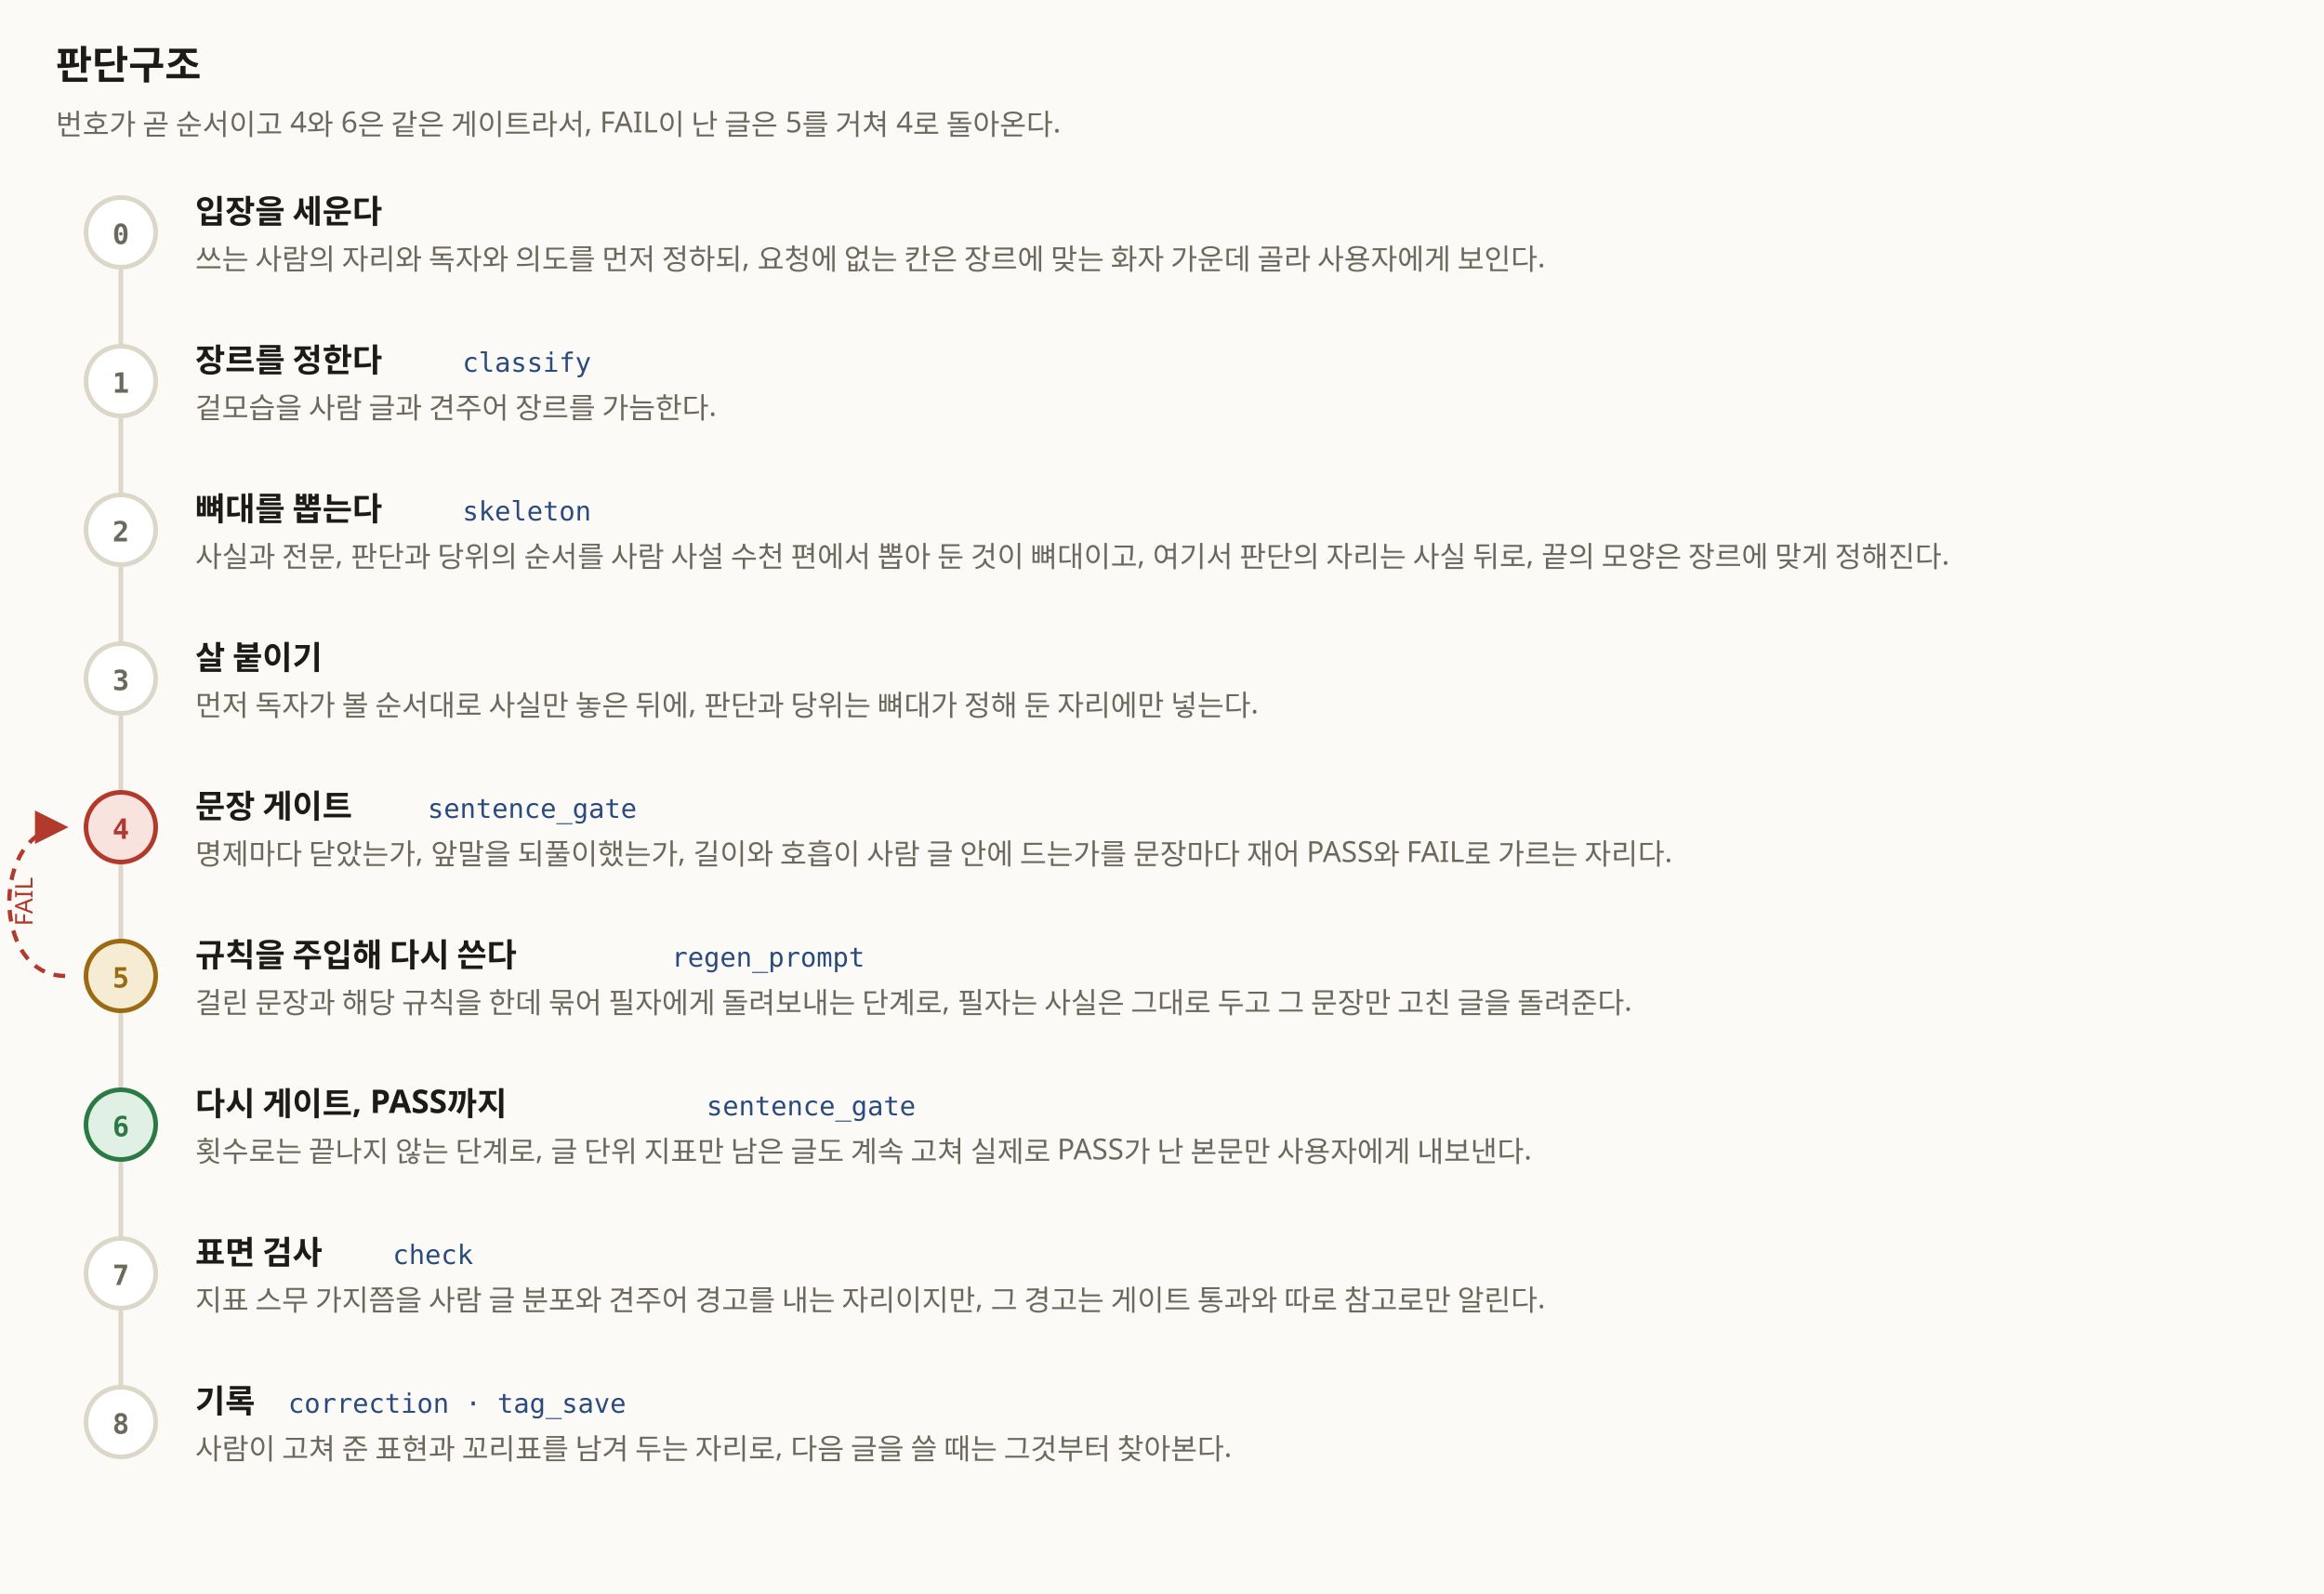
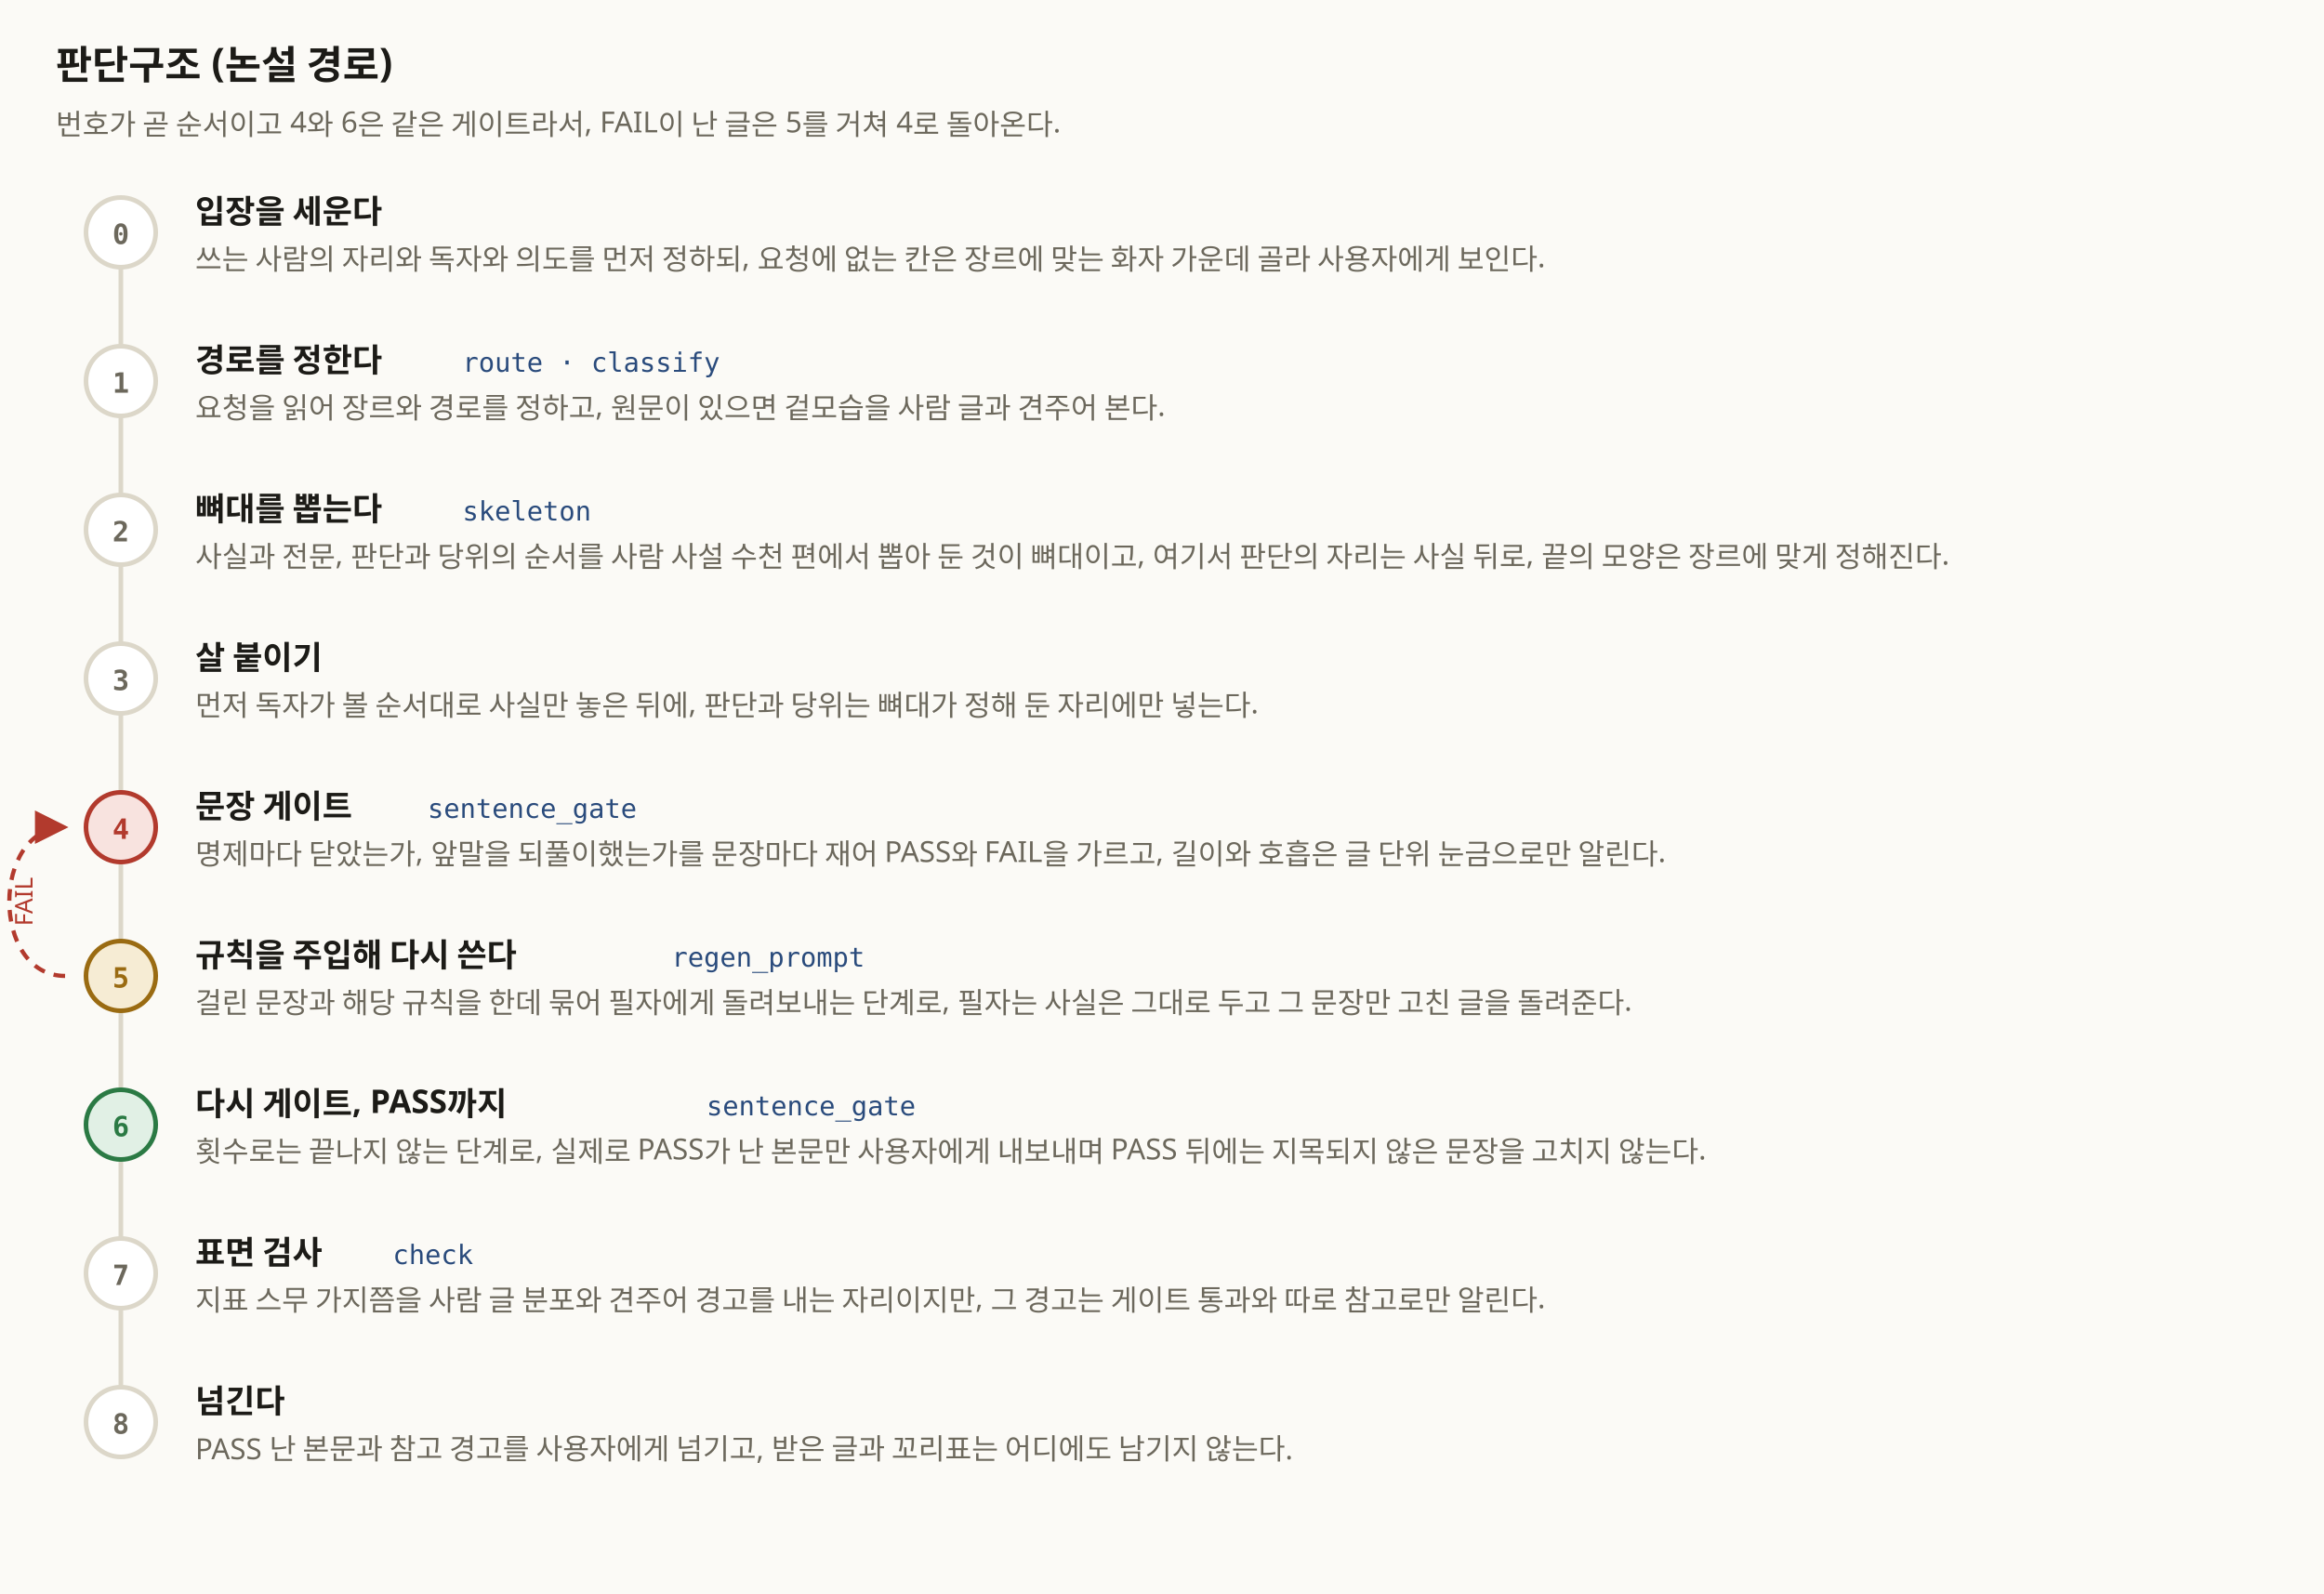
<svg xmlns="http://www.w3.org/2000/svg" viewBox="0 0 1000 686" width="1000" height="686" font-family="Noto Sans KR, Apple SD Gothic Neo, Malgun Gothic, sans-serif" font-size="14">
  <defs>
    <marker id="ah" viewBox="0 0 10 10" refX="9" refY="5" markerWidth="8" markerHeight="8" orient="auto">
      <path d="M0,0 L10,5 L0,10 z" fill="#b23a2d" />
    </marker>
  </defs>
  <rect width="1000" height="686" fill="#fbfaf6" />
-   <text x="24" y="34" font-size="17" font-weight="700" fill="#1c1b17">판단구조</text>
+   <text x="24" y="34" font-size="17" font-weight="700" fill="#1c1b17">판단구조 (논설 경로)</text>
  <text x="24" y="58" font-size="12.5" fill="#6c685c">번호가 곧 순서이고 4와 6은 같은 게이트라서, FAIL이 난 글은 5를 거쳐 4로 돌아온다.</text>
  <line x1="52" y1="100" x2="52" y2="612" stroke="#dcd7c9" stroke-width="2" />
  <circle cx="52" cy="100" r="15" fill="#fff" stroke="#dcd7c9" stroke-width="2" />
  <text x="52" y="105" text-anchor="middle" font-family="monospace" font-size="12" font-weight="600" fill="#6c685c">0</text>
  <text x="84" y="96" font-weight="700" fill="#1c1b17">입장을 세운다</text>
  <text x="84" y="116" font-size="12.5" fill="#6c685c">쓰는 사람의 자리와 독자와 의도를 먼저 정하되, 요청에 없는 칸은 장르에 맞는 화자 가운데 골라 사용자에게 보인다.</text>
  <circle cx="52" cy="164" r="15" fill="#fff" stroke="#dcd7c9" stroke-width="2" />
  <text x="52" y="169" text-anchor="middle" font-family="monospace" font-size="12" font-weight="600" fill="#6c685c">1</text>
-   <text x="84" y="160" font-weight="700" fill="#1c1b17">장르를 정한다</text>
-   <text x="199" y="160" font-family="monospace" font-size="11.5" fill="#2a4b7c">classify</text>
-   <text x="84" y="180" font-size="12.5" fill="#6c685c">겉모습을 사람 글과 견주어 장르를 가늠한다.</text>
+   <text x="84" y="160" font-weight="700" fill="#1c1b17">경로를 정한다</text>
+   <text x="199" y="160" font-family="monospace" font-size="11.5" fill="#2a4b7c">route · classify</text>
+   <text x="84" y="180" font-size="12.5" fill="#6c685c">요청을 읽어 장르와 경로를 정하고, 원문이 있으면 겉모습을 사람 글과 견주어 본다.</text>
  <circle cx="52" cy="228" r="15" fill="#fff" stroke="#dcd7c9" stroke-width="2" />
  <text x="52" y="233" text-anchor="middle" font-family="monospace" font-size="12" font-weight="600" fill="#6c685c">2</text>
  <text x="84" y="224" font-weight="700" fill="#1c1b17">뼈대를 뽑는다</text>
  <text x="199" y="224" font-family="monospace" font-size="11.5" fill="#2a4b7c">skeleton</text>
  <text x="84" y="244" font-size="12.5" fill="#6c685c">사실과 전문, 판단과 당위의 순서를 사람 사설 수천 편에서 뽑아 둔 것이 뼈대이고, 여기서 판단의 자리는 사실 뒤로, 끝의 모양은 장르에 맞게 정해진다.</text>
  <circle cx="52" cy="292" r="15" fill="#fff" stroke="#dcd7c9" stroke-width="2" />
  <text x="52" y="297" text-anchor="middle" font-family="monospace" font-size="12" font-weight="600" fill="#6c685c">3</text>
  <text x="84" y="288" font-weight="700" fill="#1c1b17">살 붙이기</text>
  <text x="84" y="308" font-size="12.5" fill="#6c685c">먼저 독자가 볼 순서대로 사실만 놓은 뒤에, 판단과 당위는 뼈대가 정해 둔 자리에만 넣는다.</text>
  <circle cx="52" cy="356" r="15" fill="#f8e3df" stroke="#b23a2d" stroke-width="2" />
  <text x="52" y="361" text-anchor="middle" font-family="monospace" font-size="12" font-weight="600" fill="#b23a2d">4</text>
  <text x="84" y="352" font-weight="700" fill="#1c1b17">문장 게이트</text>
  <text x="184" y="352" font-family="monospace" font-size="11.5" fill="#2a4b7c">sentence_gate</text>
-   <text x="84" y="372" font-size="12.5" fill="#6c685c">명제마다 닫았는가, 앞말을 되풀이했는가, 길이와 호흡이 사람 글 안에 드는가를 문장마다 재어 PASS와 FAIL로 가르는 자리다.</text>
+   <text x="84" y="372" font-size="12.5" fill="#6c685c">명제마다 닫았는가, 앞말을 되풀이했는가를 문장마다 재어 PASS와 FAIL을 가르고, 길이와 호흡은 글 단위 눈금으로만 알린다.</text>
  <circle cx="52" cy="420" r="15" fill="#f6ecd4" stroke="#9a6b12" stroke-width="2" />
  <text x="52" y="425" text-anchor="middle" font-family="monospace" font-size="12" font-weight="600" fill="#9a6b12">5</text>
  <text x="84" y="416" font-weight="700" fill="#1c1b17">규칙을 주입해 다시 쓴다</text>
  <text x="289" y="416" font-family="monospace" font-size="11.5" fill="#2a4b7c">regen_prompt</text>
  <text x="84" y="436" font-size="12.5" fill="#6c685c">걸린 문장과 해당 규칙을 한데 묶어 필자에게 돌려보내는 단계로, 필자는 사실은 그대로 두고 그 문장만 고친 글을 돌려준다.</text>
  <circle cx="52" cy="484" r="15" fill="#e1f0e5" stroke="#2b7a44" stroke-width="2" />
  <text x="52" y="489" text-anchor="middle" font-family="monospace" font-size="12" font-weight="600" fill="#2b7a44">6</text>
  <text x="84" y="480" font-weight="700" fill="#1c1b17">다시 게이트, PASS까지</text>
  <text x="304" y="480" font-family="monospace" font-size="11.5" fill="#2a4b7c">sentence_gate</text>
-   <text x="84" y="500" font-size="12.5" fill="#6c685c">횟수로는 끝나지 않는 단계로, 글 단위 지표만 남은 글도 계속 고쳐 실제로 PASS가 난 본문만 사용자에게 내보낸다.</text>
+   <text x="84" y="500" font-size="12.5" fill="#6c685c">횟수로는 끝나지 않는 단계로, 실제로 PASS가 난 본문만 사용자에게 내보내며 PASS 뒤에는 지목되지 않은 문장을 고치지 않는다.</text>
  <circle cx="52" cy="548" r="15" fill="#fff" stroke="#dcd7c9" stroke-width="2" />
  <text x="52" y="553" text-anchor="middle" font-family="monospace" font-size="12" font-weight="600" fill="#6c685c">7</text>
  <text x="84" y="544" font-weight="700" fill="#1c1b17">표면 검사</text>
  <text x="169" y="544" font-family="monospace" font-size="11.5" fill="#2a4b7c">check</text>
  <text x="84" y="564" font-size="12.5" fill="#6c685c">지표 스무 가지쯤을 사람 글 분포와 견주어 경고를 내는 자리이지만, 그 경고는 게이트 통과와 따로 참고로만 알린다.</text>
  <circle cx="52" cy="612" r="15" fill="#fff" stroke="#dcd7c9" stroke-width="2" />
  <text x="52" y="617" text-anchor="middle" font-family="monospace" font-size="12" font-weight="600" fill="#6c685c">8</text>
-   <text x="84" y="608" font-weight="700" fill="#1c1b17">기록</text>
-   <text x="124" y="608" font-family="monospace" font-size="11.5" fill="#2a4b7c">correction · tag_save</text>
-   <text x="84" y="628" font-size="12.5" fill="#6c685c">사람이 고쳐 준 표현과 꼬리표를 남겨 두는 자리로, 다음 글을 쓸 때는 그것부터 찾아본다.</text>
+   <text x="84" y="608" font-weight="700" fill="#1c1b17">넘긴다</text>
+   <text x="84" y="628" font-size="12.5" fill="#6c685c">PASS 난 본문과 참고 경고를 사용자에게 넘기고, 받은 글과 꼬리표는 어디에도 남기지 않는다.</text>
  <path d="M28,420 C-4,420 -4,356 28,356" stroke="#b23a2d" stroke-width="1.8" fill="none" stroke-dasharray="5 4" marker-end="url(#ah)" />
  <text x="14" y="388" font-size="10.5" fill="#b23a2d" transform="rotate(-90 14 388)" text-anchor="middle">FAIL</text>
</svg>
